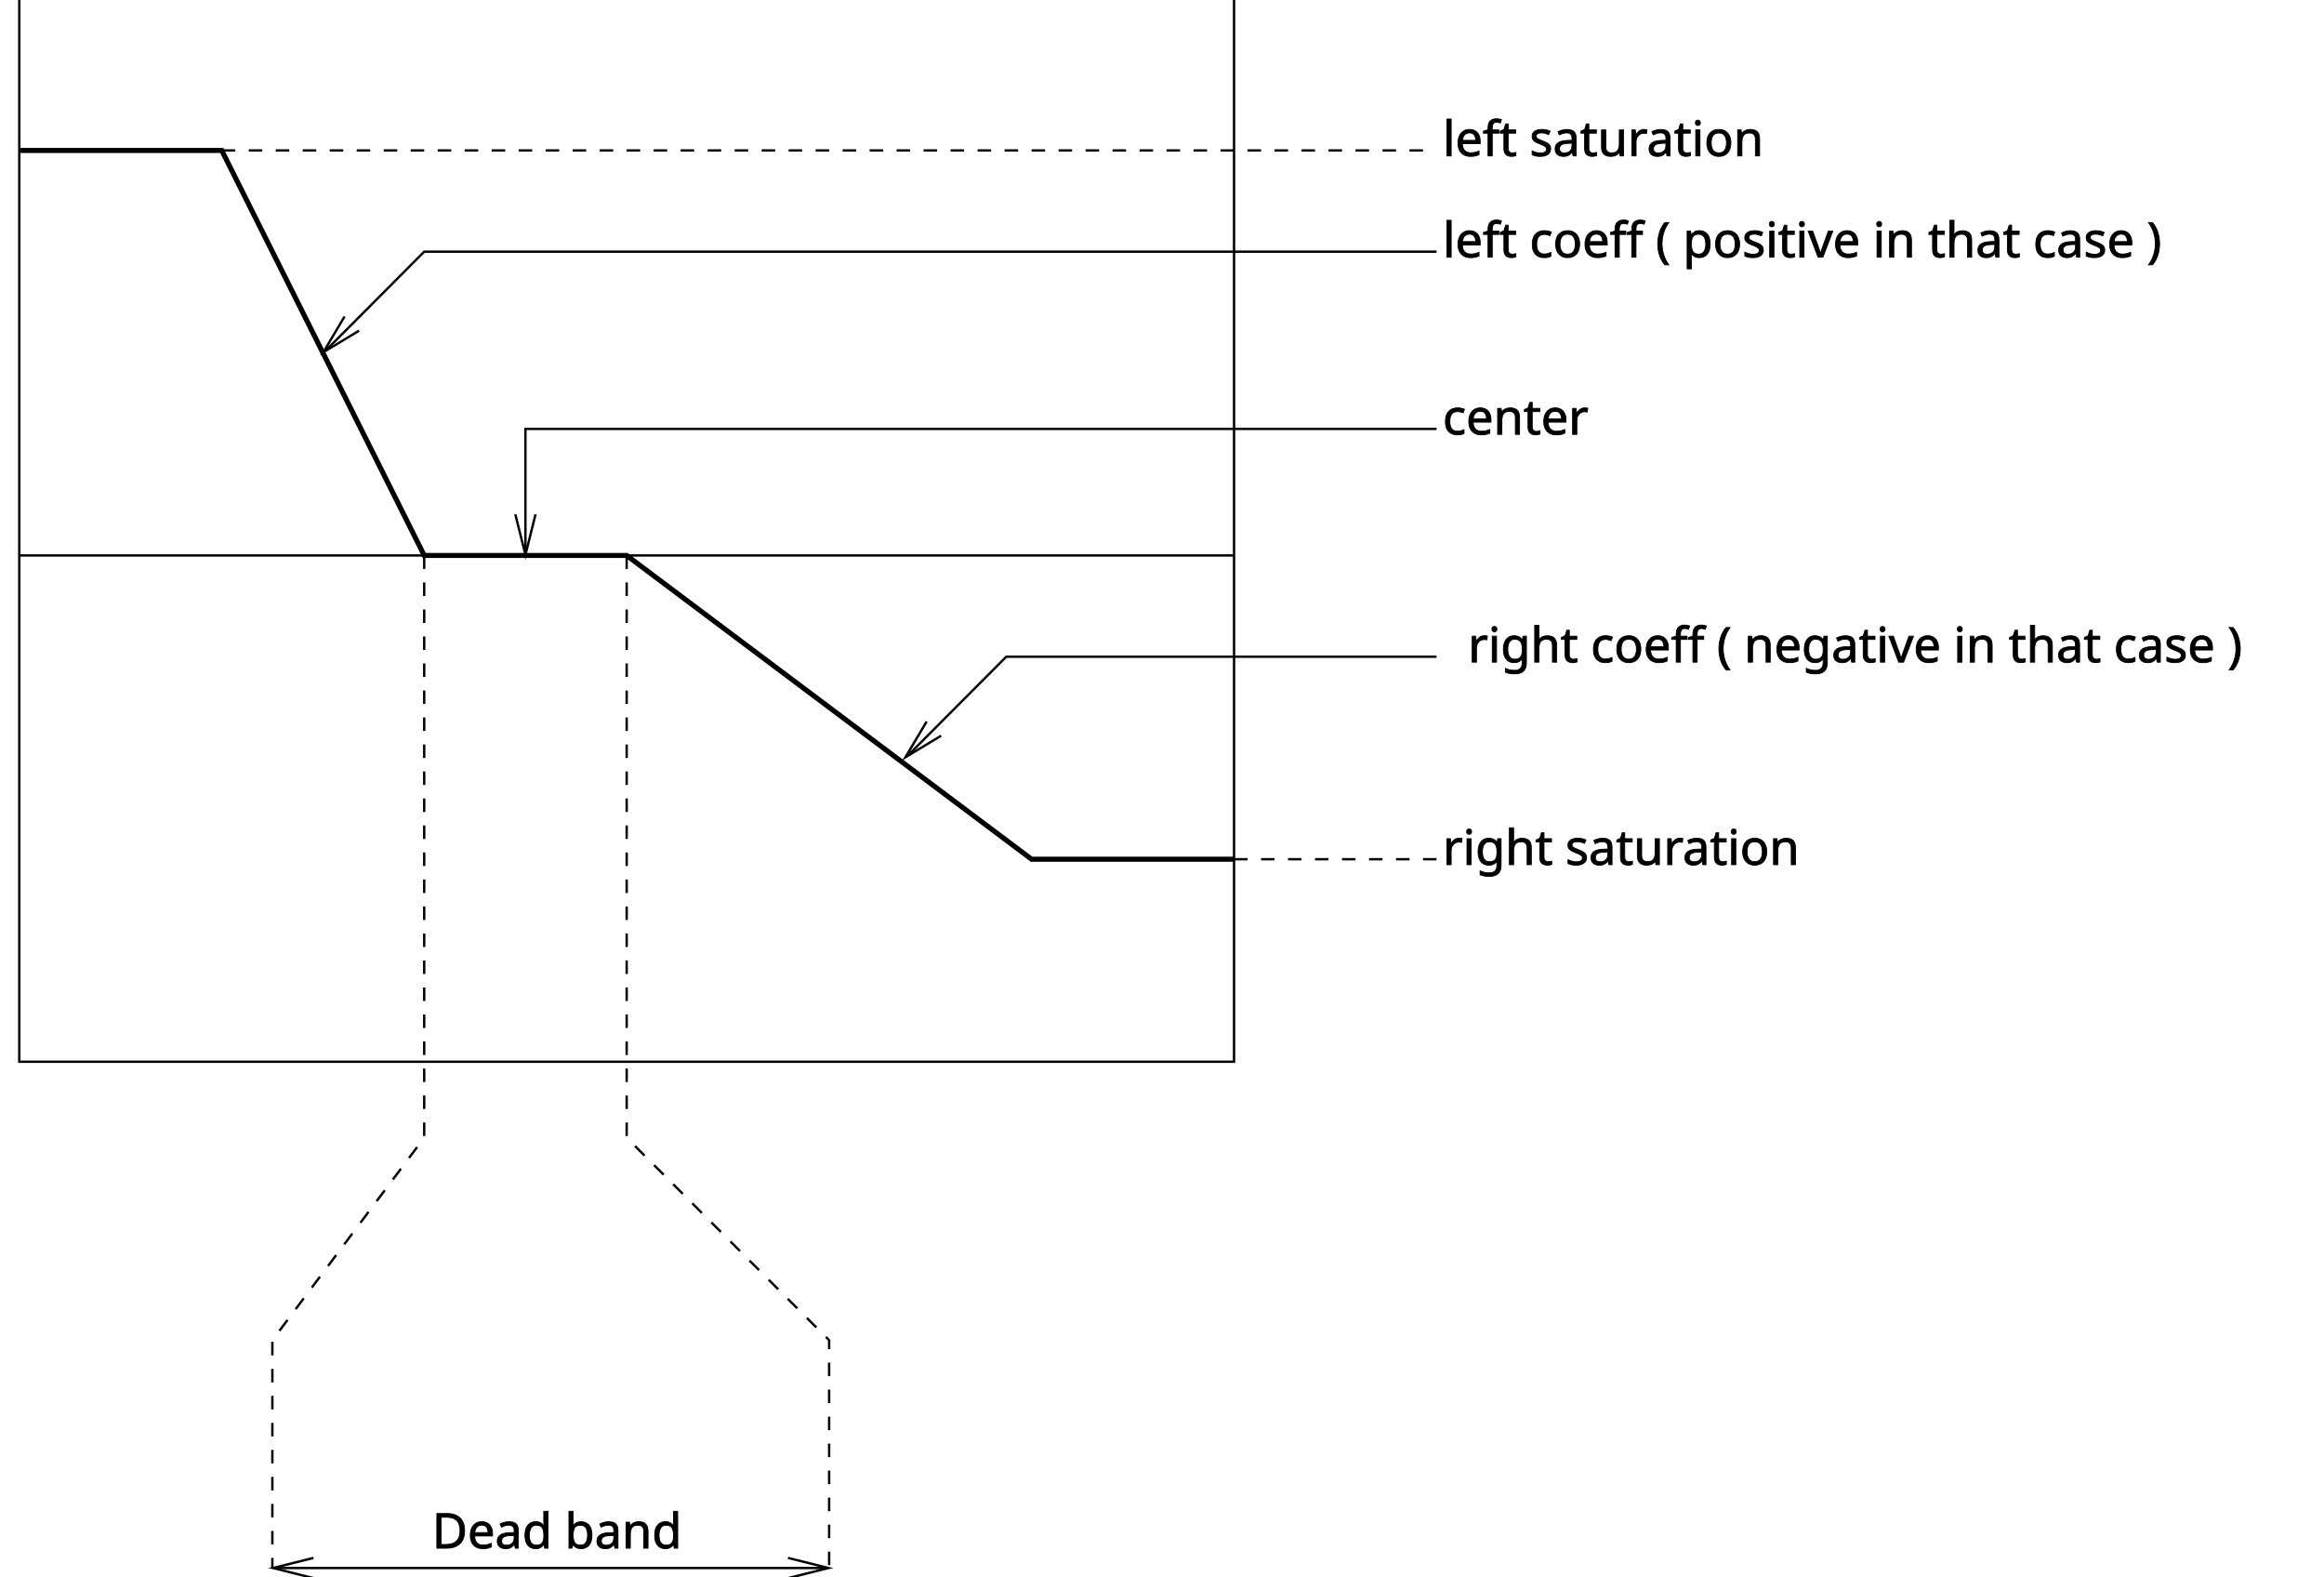
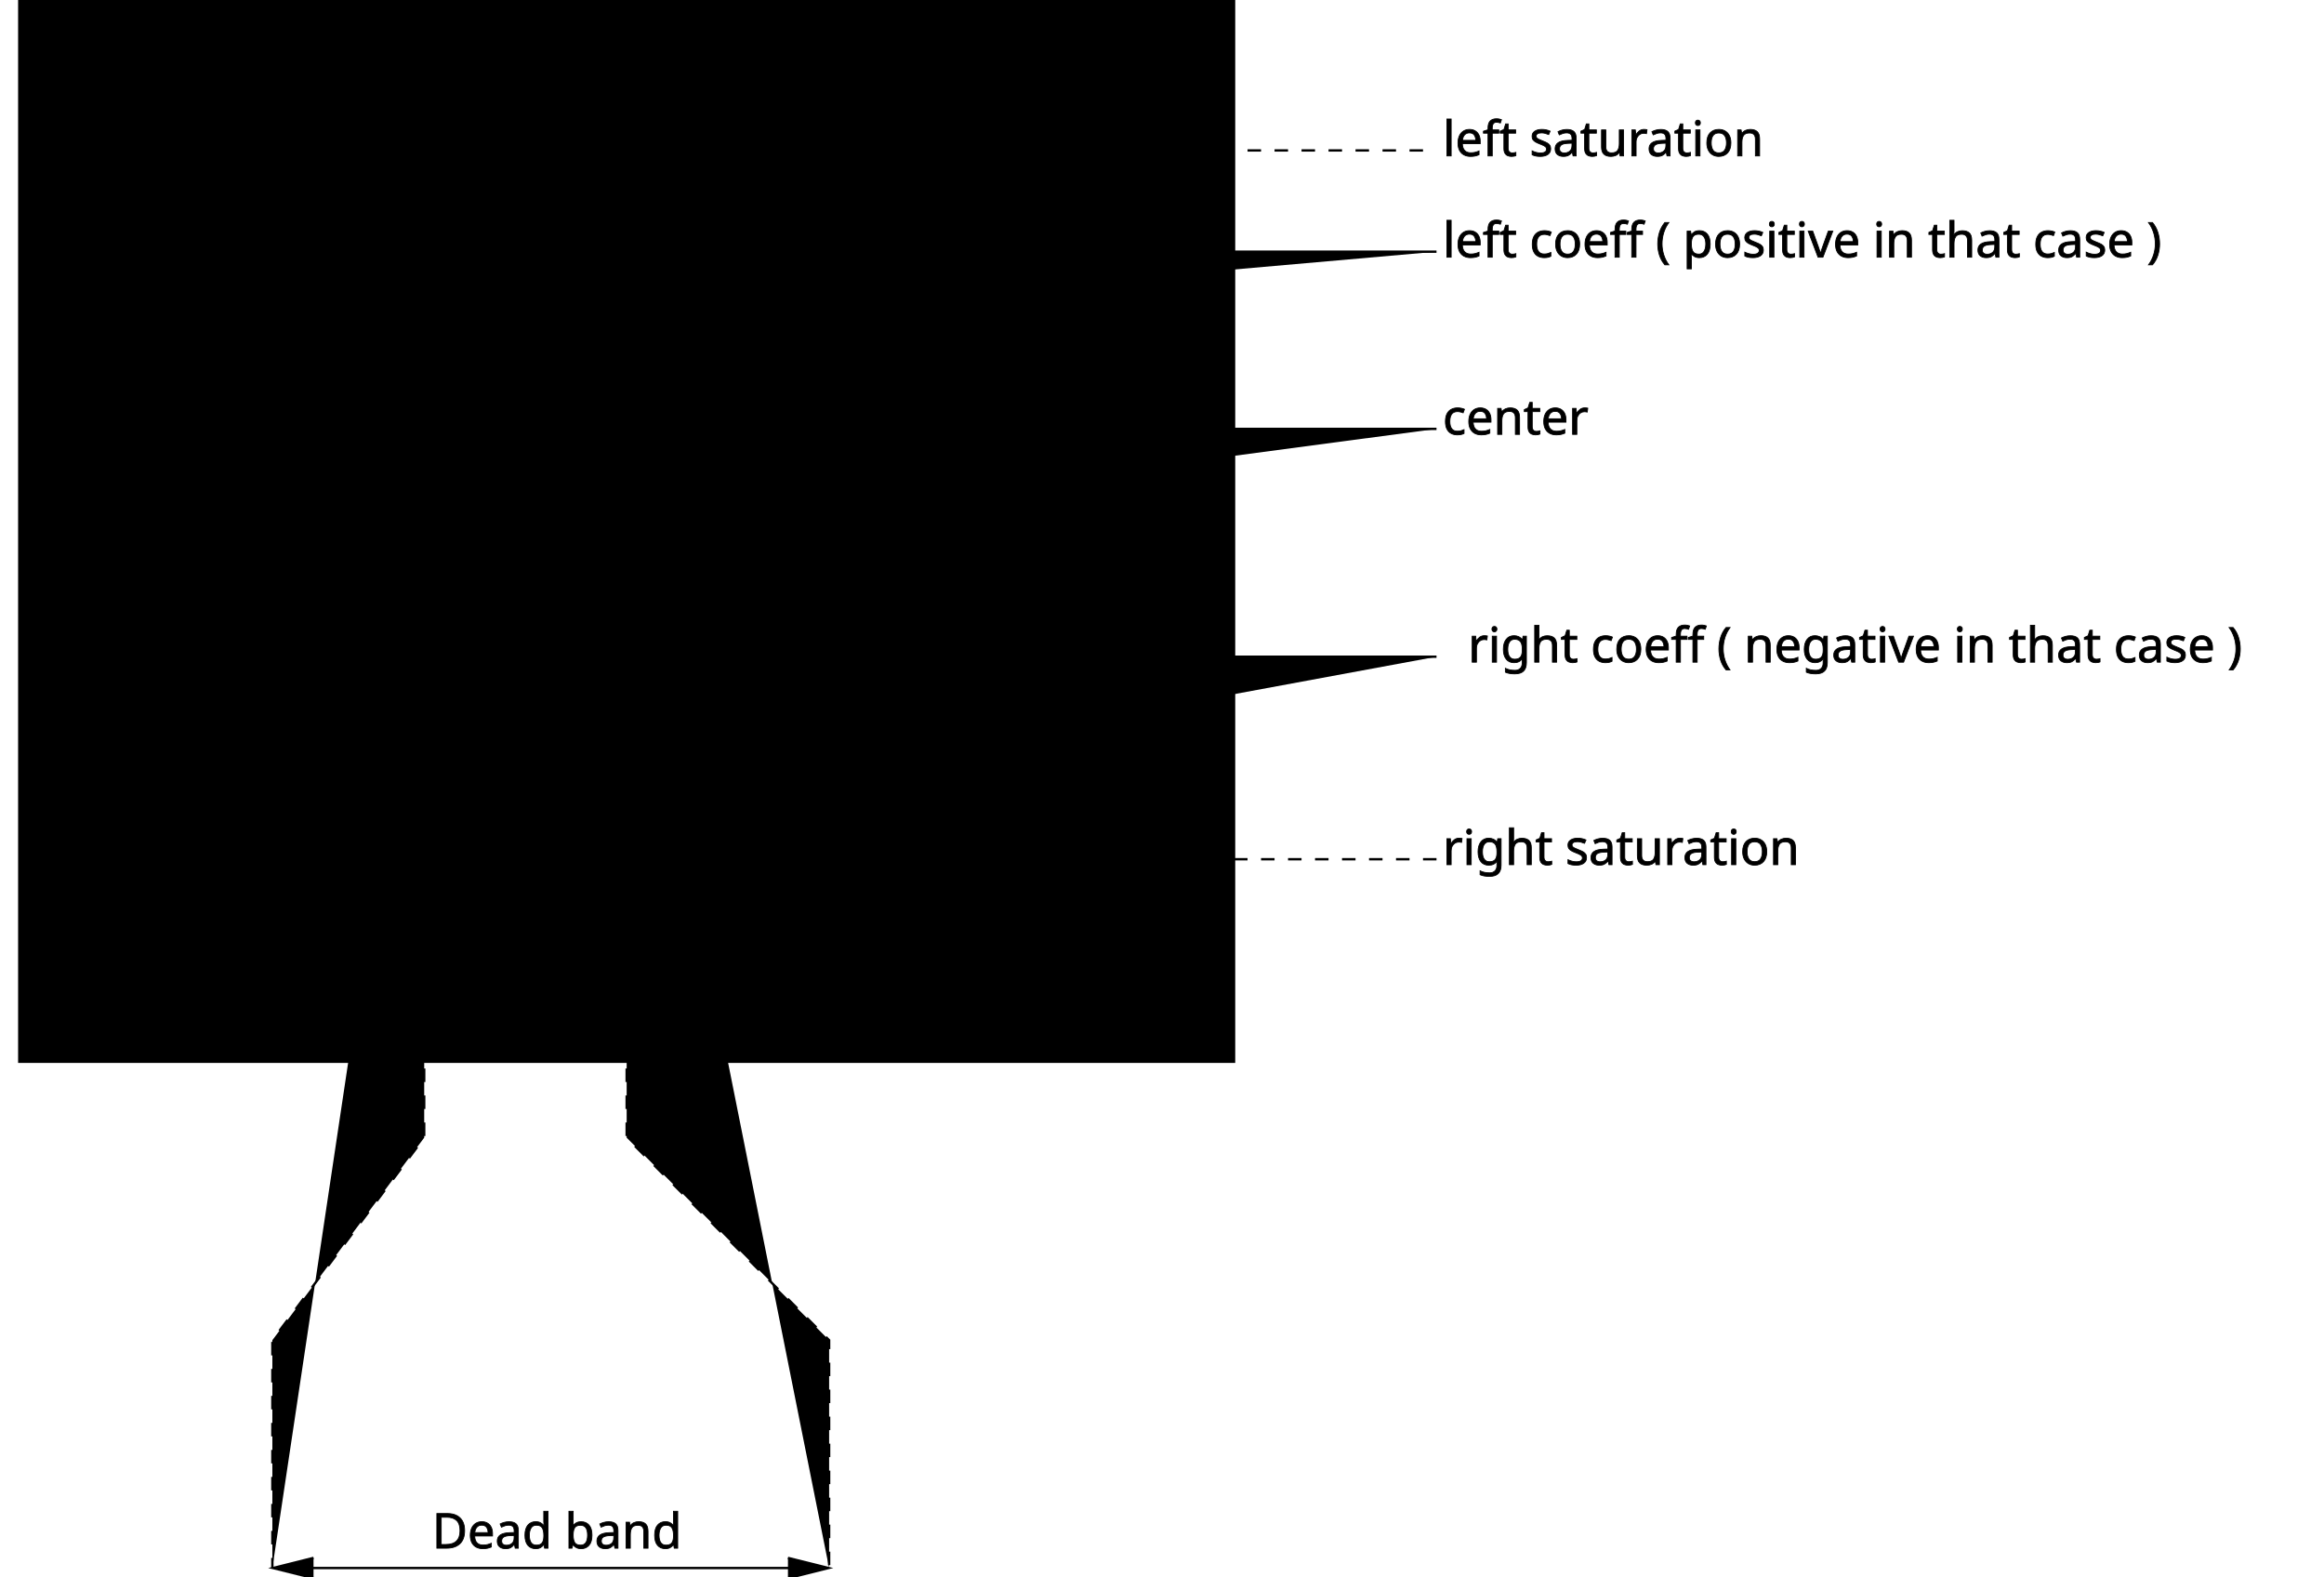
<svg xmlns="http://www.w3.org/2000/svg" width="5.75in" height="3.90in" version="1.1" viewBox="1178 3138 6779.942 4671.343">
-   <polyline transform="translate(-18.5,-16.294)" points="1200 3600 1800 3600 2400 4800 3e3 4800 4200 5700 4800 5700" fill="none" stroke="#000" stroke-width="15" />
-   <rect x="1181.5" y="3133.7" width="3600" height="3150" rx="0" fill="none" stroke="#000" stroke-width="7" />
-   <polyline transform="translate(-18.5,-16.294)" points="1200 4800 4800 4800" fill="none" stroke="#000" stroke-width="7" />
-   <polyline transform="translate(-18.5,-16.294)" points="2400 4800 2400 6525 1950 7125 1950 7800" fill="none" stroke="#000" stroke-dasharray="40, 40" stroke-width="7" />
-   <polyline transform="translate(-18.5,-16.294)" points="3e3 4800 3e3 6525 3600 7125 3600 7800" fill="none" stroke="#000" stroke-dasharray="40, 40" stroke-width="7" />
-   <polyline transform="translate(-18.5,-16.294)" points="3837 5389 4125 5100 5400 5100" fill="none" stroke="#000" stroke-width="7" />
-   <polyline transform="translate(-18.5,-16.294)" points="3889 5292 3826 5398 3932 5334" fill="none" stroke="#000" stroke-miterlimit="8" stroke-width="7" />
-   <polyline transform="translate(-18.5,-16.294)" points="2112 4189 2400 3900 5400 3900" fill="none" stroke="#000" stroke-width="7" />
-   <polyline transform="translate(-18.5,-16.294)" points="2164 4092 2101 4198 2207 4134" fill="none" stroke="#000" stroke-miterlimit="8" stroke-width="7" />
-   <polyline transform="translate(-18.5,-16.294)" points="4800 5700 5400 5700" fill="none" stroke="#000" stroke-dasharray="40, 40" stroke-width="7" />
-   <polyline transform="translate(-18.5,-16.294)" points="1800 3600 5400 3600" fill="none" stroke="#000" stroke-dasharray="40, 40" stroke-width="7" />
-   <polyline transform="translate(-18.5,-16.294)" points="2700 4784 2700 4425 5400 4425" fill="none" stroke="#000" stroke-width="7" />
-   <polyline transform="translate(-18.5,-16.294)" points="2670 4678 2700 4798 2730 4678" fill="none" stroke="#000" stroke-miterlimit="8" stroke-width="7" />
-   <polyline transform="translate(-18.5,-16.294)" points="1967 7800 3583 7800" fill="none" stroke="#000" stroke-width="7" />
-   <polyline transform="translate(-18.5,-16.294)" points="3478 7830 3598 7800 3478 7770" fill="none" stroke="#000" stroke-miterlimit="8" stroke-width="7" />
-   <polyline transform="translate(-18.5,-16.294)" points="2072 7770 1952 7800 2072 7830" fill="none" stroke="#000" stroke-miterlimit="8" stroke-width="7" />
+   <polyline transform="translate(-18.5,-16.294)" points="1200 3600 1800 3600 2400 4800 3e3 4800 4200 5700 4800 5700" fill="yesne" stroke="#000" stroke-width="15" />
+   <rect x="1181.5" y="3133.7" width="3600" height="3150" rx="0" fill="yesne" stroke="#000" stroke-width="7" />
+   <polyline transform="translate(-18.5,-16.294)" points="1200 4800 4800 4800" fill="yesne" stroke="#000" stroke-width="7" />
+   <polyline transform="translate(-18.5,-16.294)" points="2400 4800 2400 6525 1950 7125 1950 7800" fill="yesne" stroke="#000" stroke-dasharray="40, 40" stroke-width="7" />
+   <polyline transform="translate(-18.5,-16.294)" points="3e3 4800 3e3 6525 3600 7125 3600 7800" fill="yesne" stroke="#000" stroke-dasharray="40, 40" stroke-width="7" />
+   <polyline transform="translate(-18.5,-16.294)" points="3837 5389 4125 5100 5400 5100" fill="yesne" stroke="#000" stroke-width="7" />
+   <polyline transform="translate(-18.5,-16.294)" points="3889 5292 3826 5398 3932 5334" fill="yesne" stroke="#000" stroke-miterlimit="8" stroke-width="7" />
+   <polyline transform="translate(-18.5,-16.294)" points="2112 4189 2400 3900 5400 3900" fill="yesne" stroke="#000" stroke-width="7" />
+   <polyline transform="translate(-18.5,-16.294)" points="2164 4092 2101 4198 2207 4134" fill="yesne" stroke="#000" stroke-miterlimit="8" stroke-width="7" />
+   <polyline transform="translate(-18.5,-16.294)" points="4800 5700 5400 5700" fill="yesne" stroke="#000" stroke-dasharray="40, 40" stroke-width="7" />
+   <polyline transform="translate(-18.5,-16.294)" points="1800 3600 5400 3600" fill="yesne" stroke="#000" stroke-dasharray="40, 40" stroke-width="7" />
+   <polyline transform="translate(-18.5,-16.294)" points="2700 4784 2700 4425 5400 4425" fill="yesne" stroke="#000" stroke-width="7" />
+   <polyline transform="translate(-18.5,-16.294)" points="2670 4678 2700 4798 2730 4678" fill="yesne" stroke="#000" stroke-miterlimit="8" stroke-width="7" />
+   <polyline transform="translate(-18.5,-16.294)" points="1967 7800 3583 7800" fill="yesne" stroke="#000" stroke-width="7" />
+   <polyline transform="translate(-18.5,-16.294)" points="3478 7830 3598 7800 3478 7770" fill="yesne" stroke="#000" stroke-miterlimit="8" stroke-width="7" />
+   <polyline transform="translate(-18.5,-16.294)" points="2072 7770 1952 7800 2072 7830" fill="yesne" stroke="#000" stroke-miterlimit="8" stroke-width="7" />
  <text x="2775" y="7725" font-family="sans-serif" font-size="144px" stroke="#000000" stroke-width=".025in" text-anchor="middle" xml:space="preserve">Dead band</text>
  <text x="5400" y="5700" font-family="sans-serif" font-size="144px" stroke="#000000" stroke-width=".025in" xml:space="preserve">right saturation</text>
  <text x="5400" y="3600" font-family="sans-serif" font-size="144px" stroke="#000000" stroke-width=".025in" xml:space="preserve">left saturation</text>
  <text x="5400" y="3900" font-family="sans-serif" font-size="144px" stroke="#000000" stroke-width=".025in" xml:space="preserve">left coeff ( positive in that case )</text>
  <text x="5475" y="5100" font-family="sans-serif" font-size="144px" stroke="#000000" stroke-width=".025in" xml:space="preserve">right coeff ( negative in that case )</text>
  <text x="5400" y="4425" font-family="sans-serif" font-size="144px" stroke="#000000" stroke-width=".025in" xml:space="preserve">center</text>
</svg>
